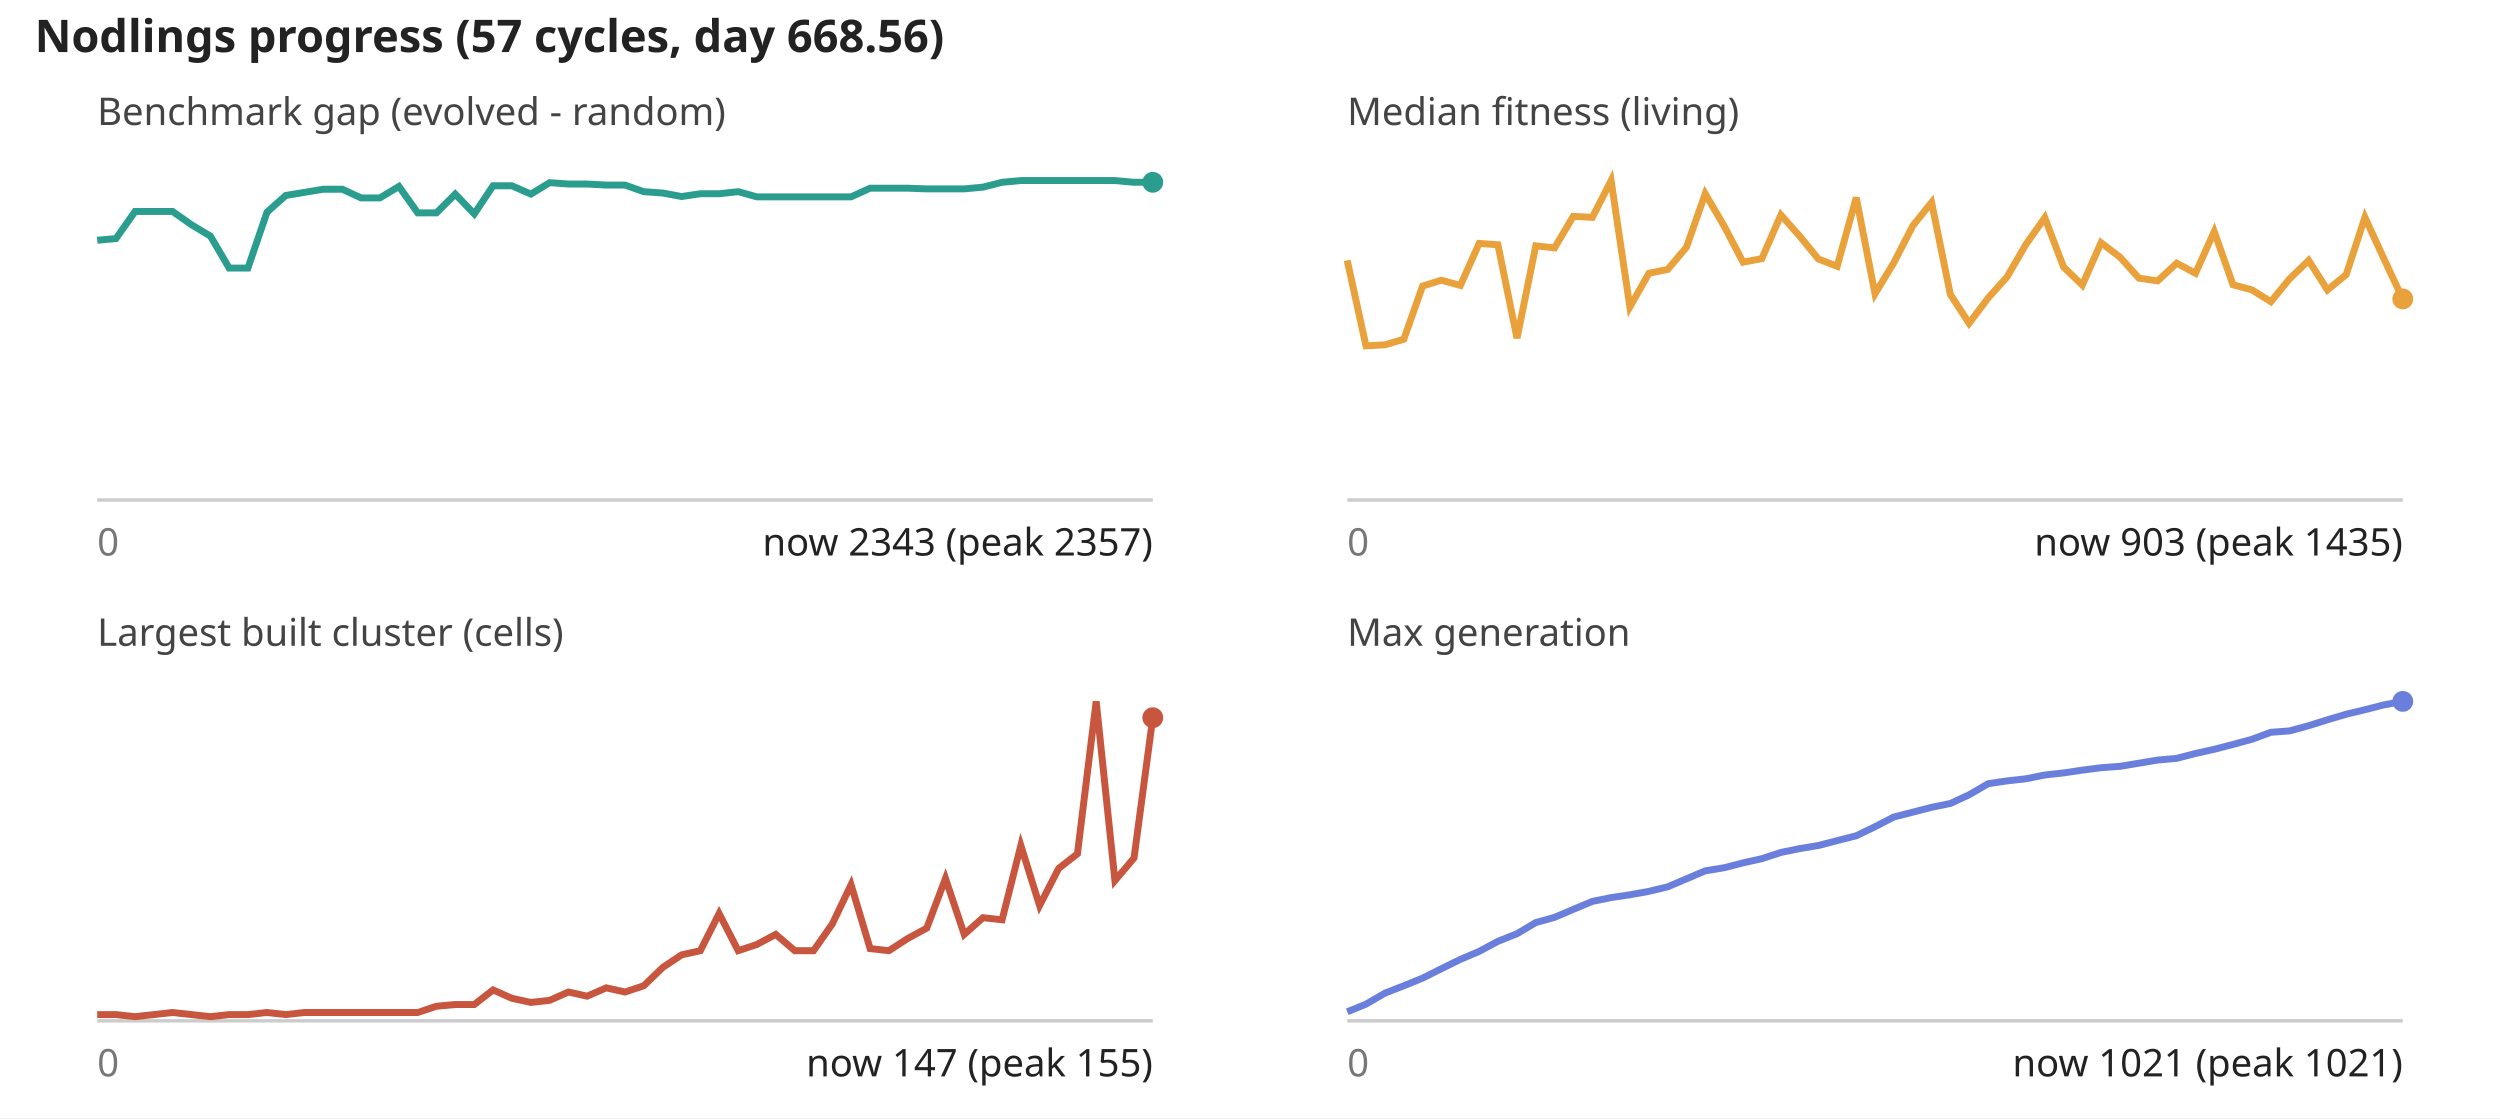
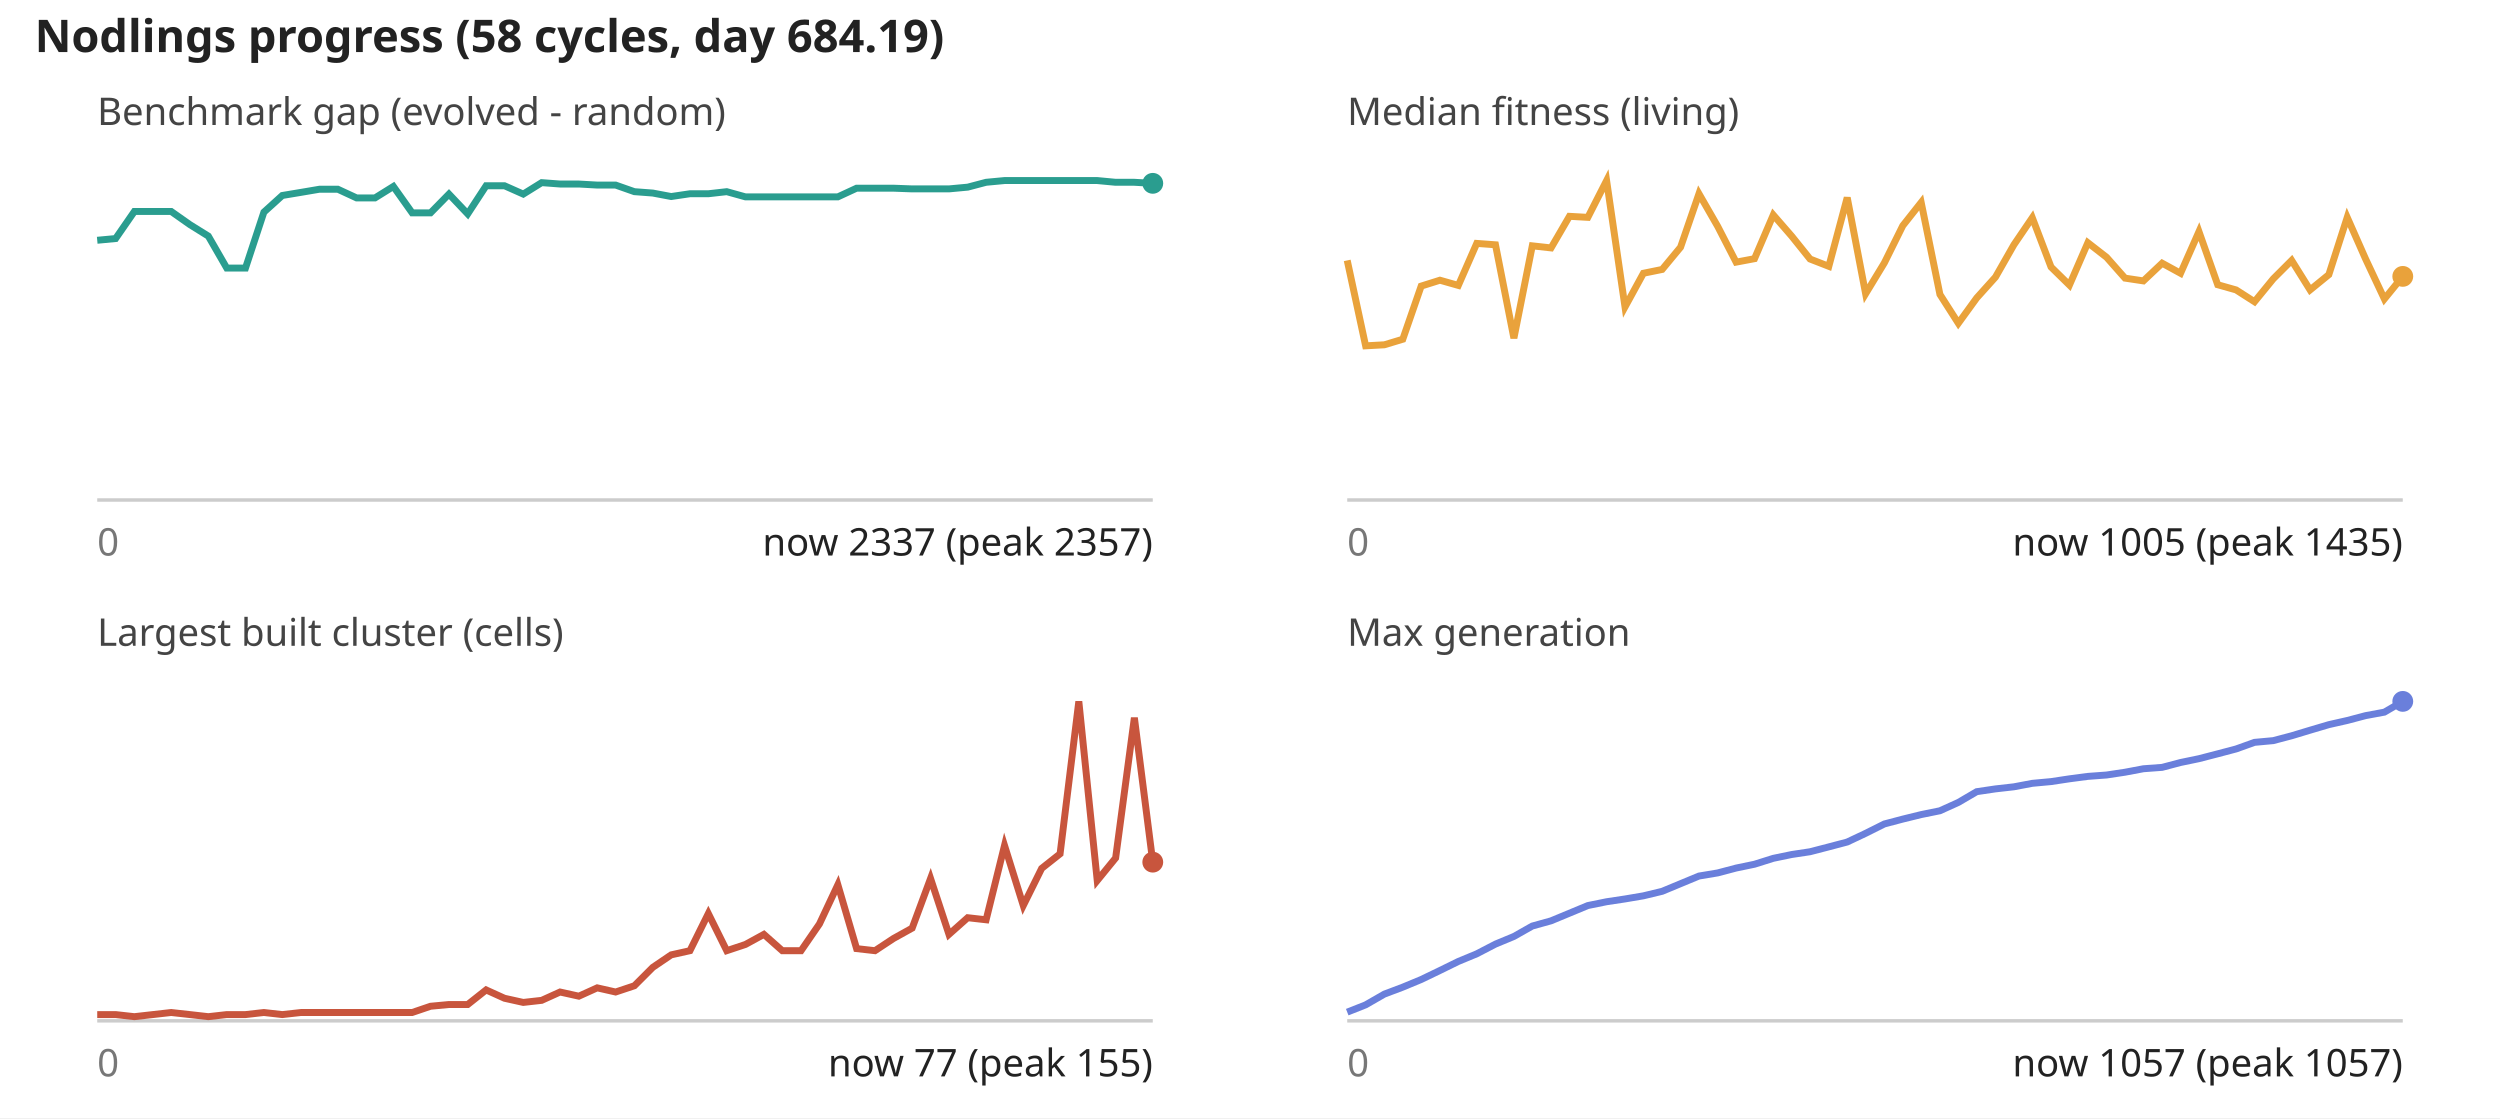
<svg xmlns="http://www.w3.org/2000/svg" viewBox="0 0 720 322" font-family="sans-serif" font-size="11">
  <rect width="100%" height="100%" fill="#fff" />
-   <text x="10" y="15" font-size="13" font-weight="bold" fill="#222">Nodlings progress (57 cycles, day 668.56)</text>
+   <text x="10" y="15" font-size="13" font-weight="bold" fill="#222">Nodlings progress (58 cycles, day 684.19)</text>
  <text x="28" y="36" fill="#444">Benchmark gap (evolved - random)</text>
  <line x1="28" y1="144" x2="332" y2="144" stroke="#ccc" />
-   <polyline fill="none" stroke="#2a9d8f" stroke-width="2" points="28.0,69.2 33.4,68.7 38.9,60.9 44.3,60.9 49.7,60.9 55.1,64.7 60.6,68.0 66.0,77.2 71.4,77.2 76.9,61.1 82.3,56.3 87.7,55.4 93.1,54.5 98.6,54.5 104.0,57.0 109.4,57.0 114.9,53.7 120.3,61.3 125.7,61.3 131.1,55.9 136.6,61.6 142.0,53.5 147.4,53.5 152.9,55.9 158.3,52.6 163.7,53.0 169.1,53.0 174.6,53.3 180.0,53.3 185.4,55.2 190.9,55.6 196.3,56.6 201.7,55.8 207.1,55.8 212.6,55.2 218.0,56.7 223.4,56.7 228.9,56.7 234.3,56.7 239.7,56.7 245.1,56.7 250.6,54.2 256.0,54.2 261.4,54.2 266.9,54.4 272.3,54.4 277.7,54.4 283.1,53.9 288.6,52.5 294.0,52.0 299.4,52.0 304.9,52.0 310.3,52.0 315.7,52.0 321.1,52.0 326.6,52.5 332.0,52.5" />
-   <circle cx="332.0" cy="52.5" r="3" fill="#2a9d8f" />
+   <polyline fill="none" stroke="#2a9d8f" stroke-width="2" points="28.0,69.2 33.3,68.7 38.7,60.9 44.0,60.9 49.3,60.9 54.7,64.7 60.0,68.0 65.3,77.2 70.7,77.2 76.0,61.1 81.3,56.3 86.7,55.4 92.0,54.5 97.3,54.5 102.7,57.0 108.0,57.0 113.3,53.7 118.7,61.3 124.0,61.3 129.3,55.9 134.7,61.6 140.0,53.5 145.3,53.5 150.7,55.9 156.0,52.6 161.3,53.0 166.7,53.0 172.0,53.3 177.3,53.3 182.7,55.2 188.0,55.6 193.3,56.6 198.7,55.8 204.0,55.8 209.3,55.2 214.7,56.7 220.0,56.7 225.3,56.7 230.7,56.7 236.0,56.7 241.3,56.7 246.7,54.2 252.0,54.2 257.3,54.2 262.7,54.4 268.0,54.4 273.3,54.4 278.7,53.9 284.0,52.5 289.3,52.0 294.7,52.0 300.0,52.0 305.3,52.0 310.7,52.0 316.0,52.0 321.3,52.5 326.7,52.5 332.0,52.8" />
+   <circle cx="332.0" cy="52.8" r="3" fill="#2a9d8f" />
  <text x="28" y="160" fill="#777">0</text>
-   <text x="332" y="160" text-anchor="end" fill="#222">now 2343 (peak 2357)</text>
+   <text x="332" y="160" text-anchor="end" fill="#222">now 2337 (peak 2357)</text>
  <text x="388" y="36" fill="#444">Median fitness (living)</text>
  <line x1="388" y1="144" x2="692" y2="144" stroke="#ccc" />
-   <polyline fill="none" stroke="#e9a23b" stroke-width="2" points="388.0,75.0 393.4,99.6 398.9,99.3 404.3,97.7 409.7,82.4 415.1,80.7 420.6,82.2 426.0,70.1 431.4,70.5 436.9,97.4 442.3,70.8 447.7,71.4 453.1,62.3 458.6,62.6 464.0,52.0 469.4,88.4 474.9,78.7 480.3,77.6 485.7,71.2 491.1,55.8 496.6,65.2 502.0,75.5 507.4,74.5 512.9,61.9 518.3,68.0 523.7,74.6 529.1,76.7 534.6,56.9 540.0,84.6 545.4,75.7 550.9,65.0 556.3,58.3 561.7,84.8 567.1,93.1 572.6,85.8 578.0,79.8 583.4,70.5 588.9,62.7 594.3,76.9 599.7,82.1 605.1,69.9 610.6,74.1 616.0,80.1 621.4,80.9 626.9,75.8 632.3,78.7 637.7,66.7 643.1,82.0 648.6,83.5 654.0,86.9 659.4,80.3 664.9,75.0 670.3,83.5 675.7,79.1 681.1,62.6 686.6,74.6 692.0,86.1" />
-   <circle cx="692.0" cy="86.1" r="3" fill="#e9a23b" />
+   <polyline fill="none" stroke="#e9a23b" stroke-width="2" points="388.0,75.0 393.3,99.6 398.7,99.3 404.0,97.7 409.3,82.4 414.7,80.7 420.0,82.2 425.3,70.1 430.7,70.5 436.0,97.4 441.3,70.8 446.7,71.4 452.0,62.3 457.3,62.6 462.7,52.0 468.0,88.4 473.3,78.7 478.7,77.6 484.0,71.2 489.3,55.8 494.7,65.2 500.0,75.5 505.3,74.5 510.7,61.9 516.0,68.0 521.3,74.6 526.7,76.7 532.0,56.9 537.3,84.6 542.7,75.7 548.0,65.0 553.3,58.3 558.7,84.8 564.0,93.1 569.3,85.8 574.7,79.8 580.0,70.5 585.3,62.7 590.7,76.9 596.0,82.1 601.3,69.9 606.7,74.1 612.0,80.1 617.3,80.9 622.7,75.8 628.0,78.7 633.3,66.7 638.7,82.0 644.0,83.5 649.3,86.9 654.7,80.3 660.0,75.0 665.3,83.5 670.7,79.1 676.0,62.6 681.3,74.6 686.7,86.1 692.0,79.6" />
+   <circle cx="692.0" cy="79.6" r="3" fill="#e9a23b" />
  <text x="388" y="160" fill="#777">0</text>
-   <text x="692" y="160" text-anchor="end" fill="#222">now 903 (peak 1435)</text>
+   <text x="692" y="160" text-anchor="end" fill="#222">now 1005 (peak 1435)</text>
  <text x="28" y="186" fill="#444">Largest built cluster (cells)</text>
  <line x1="28" y1="294" x2="332" y2="294" stroke="#ccc" />
-   <polyline fill="none" stroke="#c8553d" stroke-width="2" points="28.0,292.2 33.4,292.2 38.9,292.8 44.3,292.2 49.7,291.6 55.1,292.2 60.6,292.8 66.0,292.2 71.4,292.2 76.9,291.6 82.3,292.2 87.7,291.6 93.1,291.6 98.6,291.6 104.0,291.6 109.4,291.6 114.9,291.6 120.3,291.6 125.7,289.8 131.1,289.3 136.6,289.3 142.0,285.1 147.4,287.5 152.9,288.7 158.3,288.1 163.7,285.7 169.1,286.9 174.6,284.5 180.0,285.7 185.4,283.9 190.9,278.6 196.3,275.0 201.7,273.8 207.1,263.1 212.6,273.8 218.0,272.0 223.4,269.1 228.9,273.8 234.3,273.8 239.7,266.1 245.1,254.8 250.6,273.2 256.0,273.8 261.4,270.3 266.9,267.3 272.3,253.0 277.7,269.1 283.1,264.3 288.6,264.9 294.0,243.5 299.4,260.8 304.9,250.1 310.3,245.9 315.7,202.0 321.1,253.6 326.6,247.1 332.0,206.7" />
-   <circle cx="332.0" cy="206.7" r="3" fill="#c8553d" />
+   <polyline fill="none" stroke="#c8553d" stroke-width="2" points="28.0,292.2 33.3,292.2 38.7,292.8 44.0,292.2 49.3,291.6 54.7,292.2 60.0,292.8 65.3,292.2 70.7,292.2 76.0,291.6 81.3,292.2 86.7,291.6 92.0,291.6 97.3,291.6 102.7,291.6 108.0,291.6 113.3,291.6 118.7,291.6 124.0,289.8 129.3,289.3 134.7,289.3 140.0,285.1 145.3,287.5 150.7,288.7 156.0,288.1 161.3,285.7 166.7,286.9 172.0,284.5 177.3,285.7 182.7,283.9 188.0,278.6 193.3,275.0 198.7,273.8 204.0,263.1 209.3,273.8 214.7,272.0 220.0,269.1 225.3,273.8 230.7,273.8 236.0,266.1 241.3,254.8 246.7,273.2 252.0,273.8 257.3,270.3 262.7,267.3 268.0,253.0 273.3,269.1 278.7,264.3 284.0,264.9 289.3,243.5 294.7,260.8 300.0,250.1 305.3,245.9 310.7,202.0 316.0,253.6 321.3,247.1 326.7,206.7 332.0,248.3" />
+   <circle cx="332.0" cy="248.3" r="3" fill="#c8553d" />
  <text x="28" y="310" fill="#777">0</text>
-   <text x="332" y="310" text-anchor="end" fill="#222">now 147 (peak 155)</text>
+   <text x="332" y="310" text-anchor="end" fill="#222">now 77 (peak 155)</text>
  <text x="388" y="186" fill="#444">Max generation</text>
  <line x1="388" y1="294" x2="692" y2="294" stroke="#ccc" />
-   <polyline fill="none" stroke="#6a7fdb" stroke-width="2" points="388.0,291.4 393.4,289.2 398.9,286.0 404.3,283.9 409.7,281.7 415.1,279.0 420.6,276.3 426.0,274.0 431.4,271.1 436.9,268.9 442.3,265.7 447.7,264.2 453.1,261.9 458.6,259.6 464.0,258.5 469.4,257.7 474.9,256.7 480.3,255.4 485.7,253.1 491.1,250.8 496.6,249.9 502.0,248.5 507.4,247.3 512.9,245.5 518.3,244.4 523.7,243.5 529.1,242.1 534.6,240.7 540.0,238.1 545.4,235.3 550.9,233.9 556.3,232.5 561.7,231.4 567.1,228.9 572.6,225.7 578.0,224.9 583.4,224.3 588.9,223.2 594.3,222.6 599.7,221.8 605.1,221.1 610.6,220.7 616.0,219.8 621.4,218.9 626.9,218.4 632.3,217.0 637.7,215.8 643.1,214.4 648.6,212.9 654.0,210.9 659.4,210.5 664.9,209.0 670.3,207.3 675.7,205.7 681.1,204.4 686.6,203.0 692.0,202.0" />
+   <polyline fill="none" stroke="#6a7fdb" stroke-width="2" points="388.0,291.5 393.3,289.4 398.7,286.3 404.0,284.3 409.3,282.1 414.7,279.5 420.0,276.9 425.3,274.7 430.7,271.9 436.0,269.7 441.3,266.7 446.7,265.2 452.0,263.0 457.3,260.8 462.7,259.7 468.0,258.9 473.3,258.0 478.7,256.7 484.0,254.5 489.3,252.3 494.7,251.4 500.0,250.0 505.3,248.9 510.7,247.2 516.0,246.1 521.3,245.3 526.7,243.9 532.0,242.5 537.3,240.0 542.7,237.3 548.0,235.9 553.3,234.6 558.7,233.5 564.0,231.1 569.3,228.0 574.7,227.2 580.0,226.6 585.3,225.6 590.7,225.1 596.0,224.3 601.3,223.6 606.7,223.2 612.0,222.4 617.3,221.4 622.7,221.0 628.0,219.6 633.3,218.5 638.7,217.1 644.0,215.7 649.3,213.8 654.7,213.3 660.0,211.9 665.3,210.3 670.7,208.7 676.0,207.5 681.3,206.1 686.7,205.1 692.0,202.0" />
  <circle cx="692.0" cy="202.0" r="3" fill="#6a7fdb" />
  <text x="388" y="310" fill="#777">0</text>
-   <text x="692" y="310" text-anchor="end" fill="#222">now 1021 (peak 1021)</text>
+   <text x="692" y="310" text-anchor="end" fill="#222">now 1057 (peak 1057)</text>
</svg>
